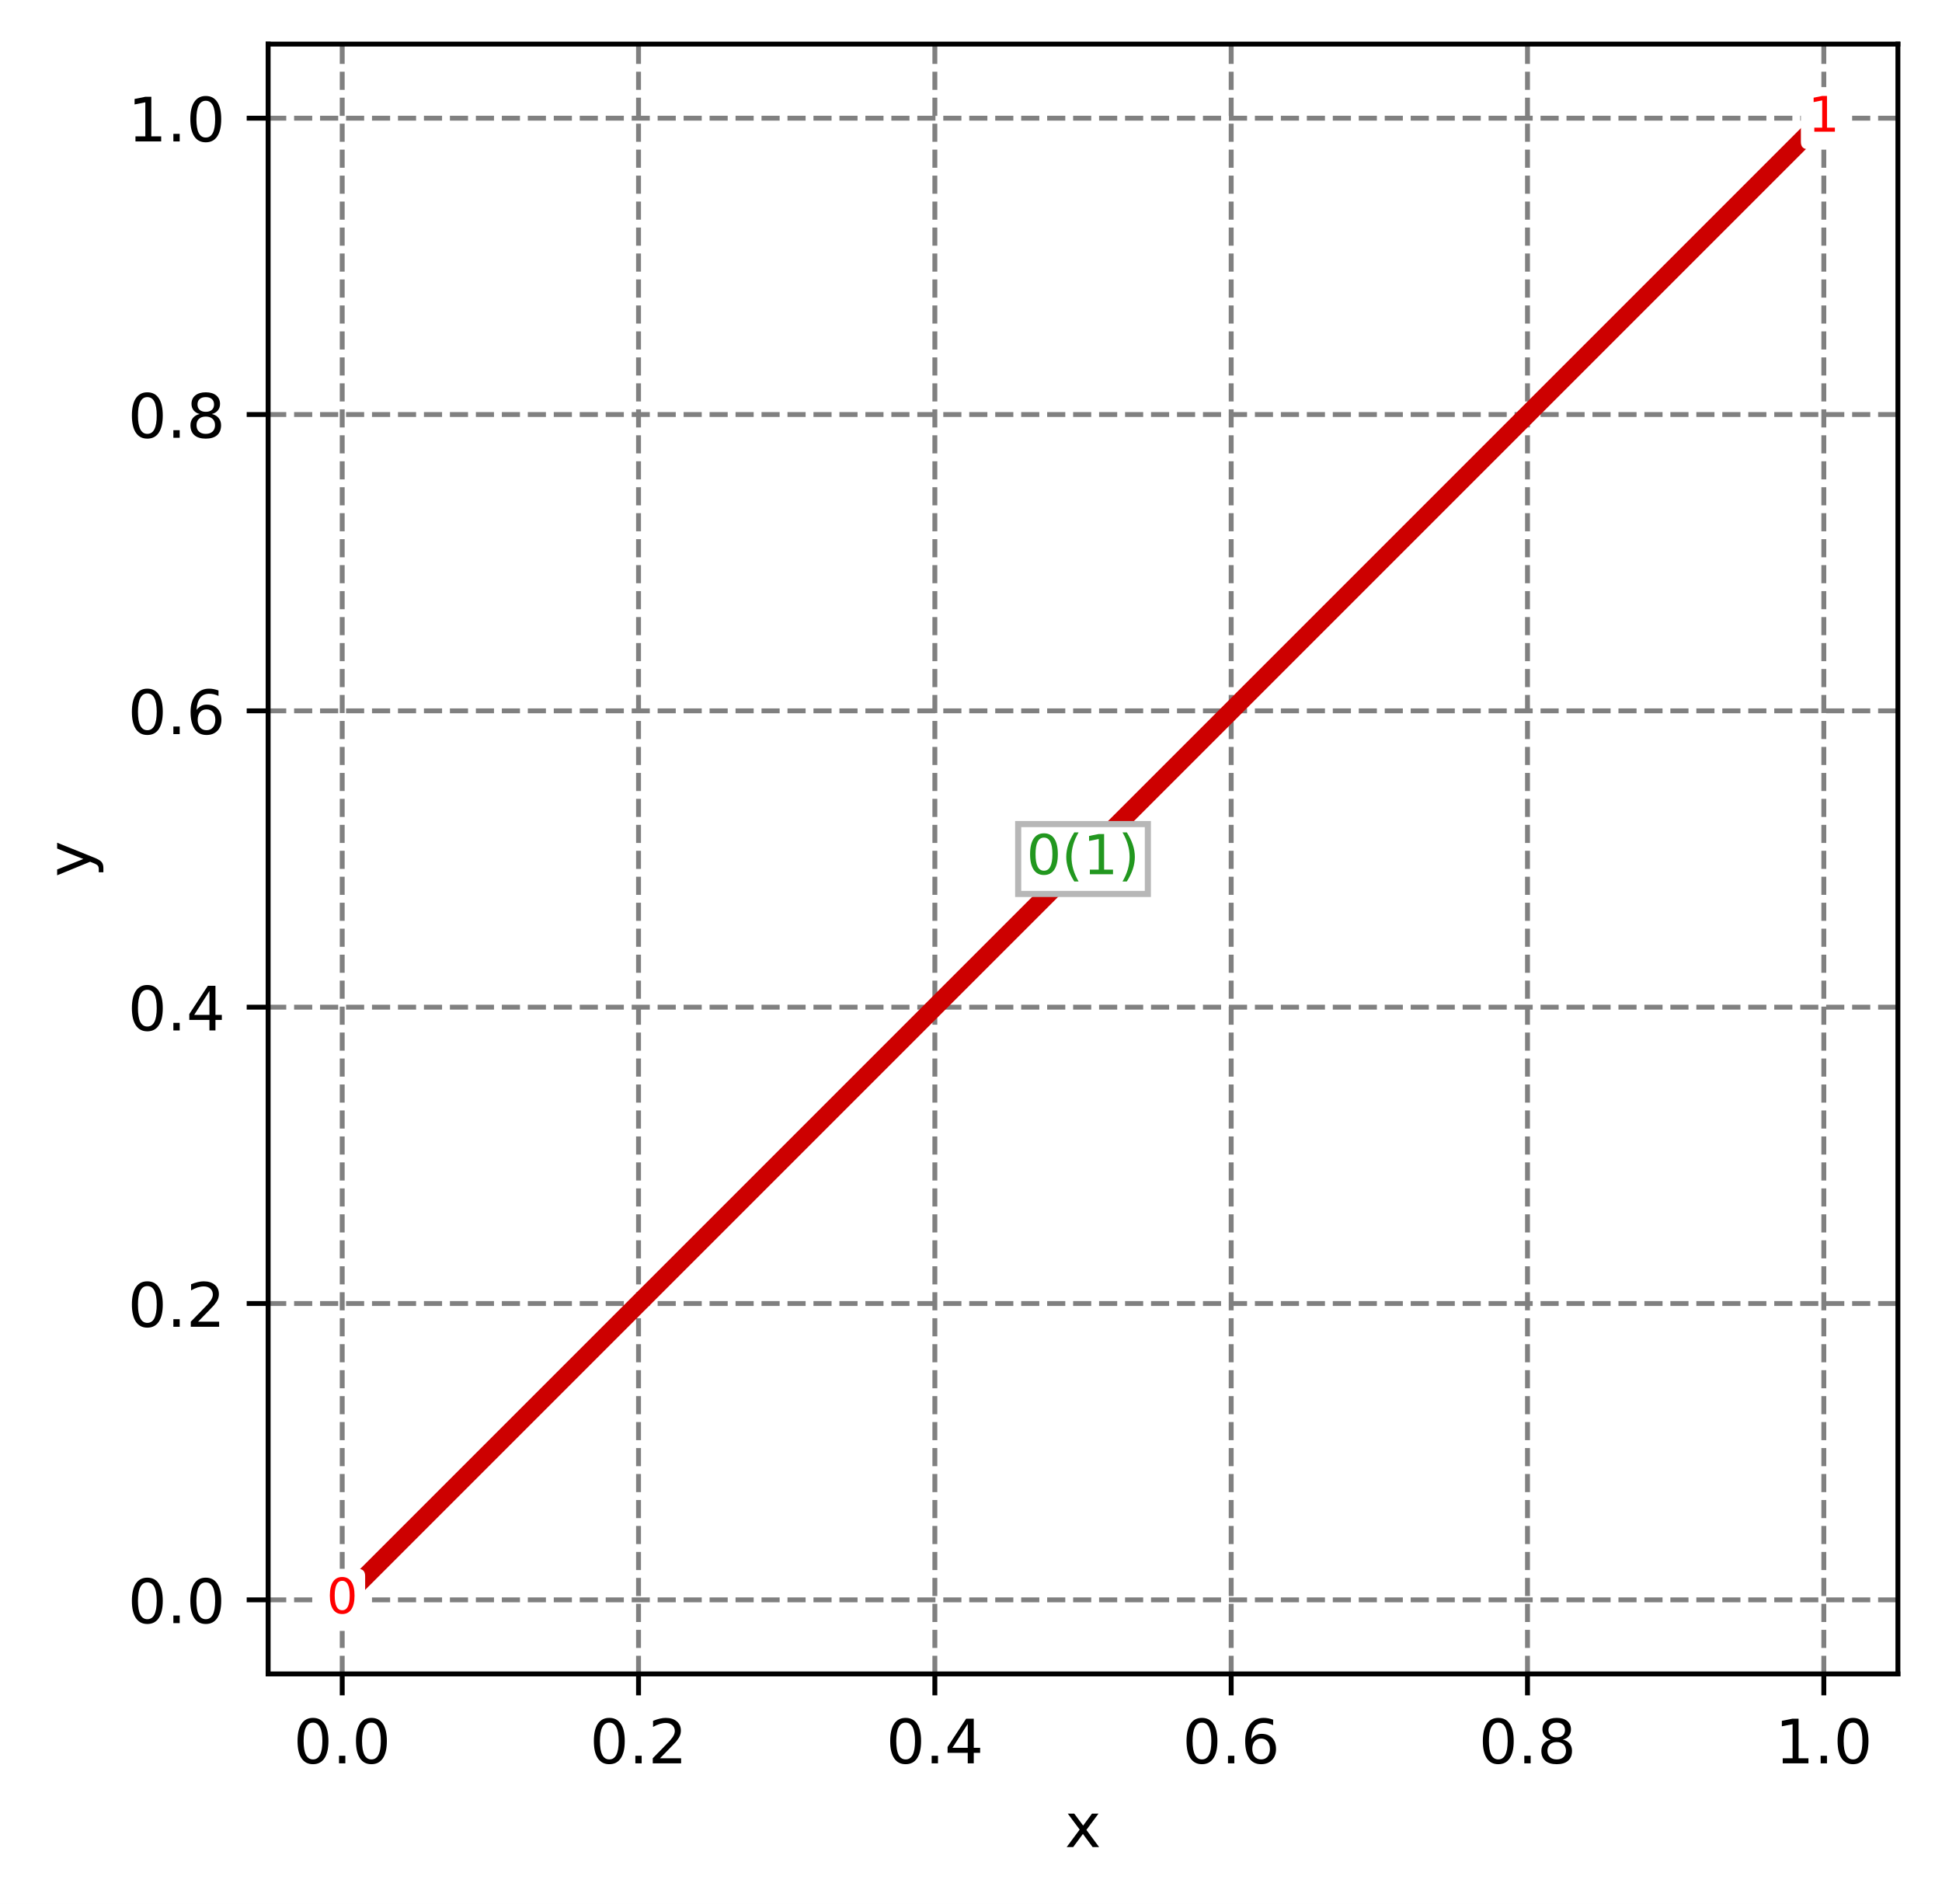
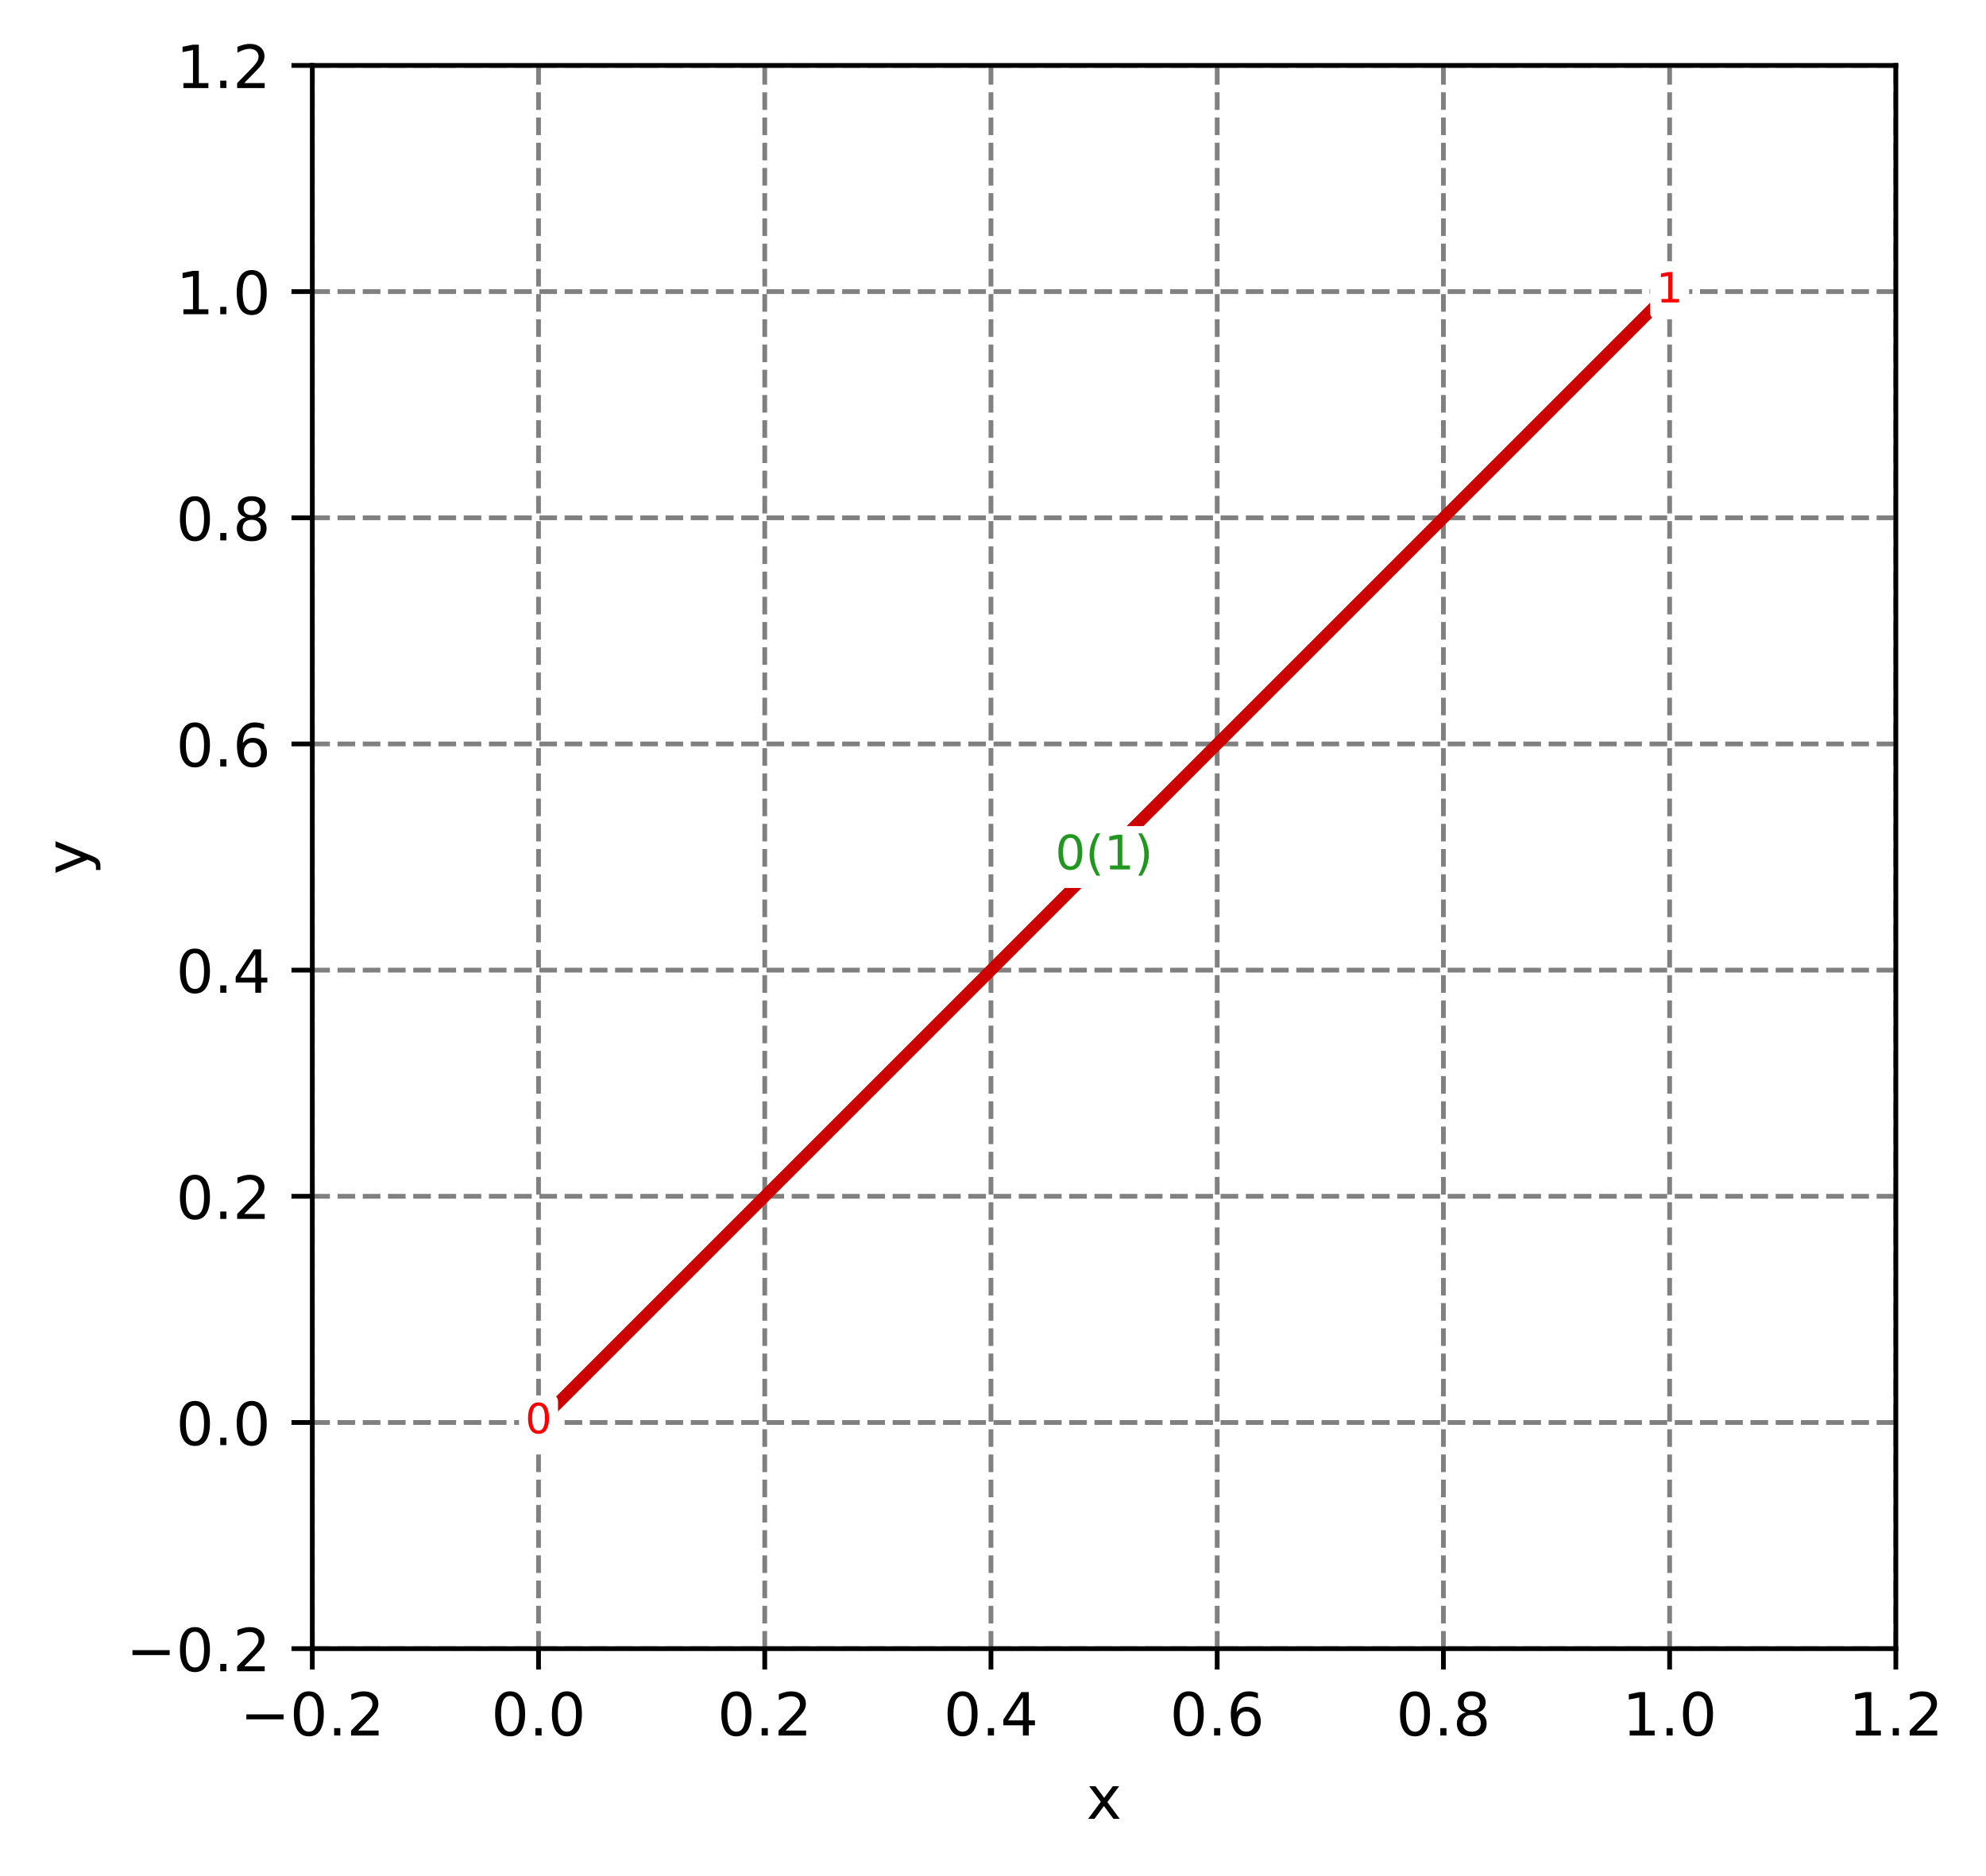
- <svg xmlns="http://www.w3.org/2000/svg" xmlns:xlink="http://www.w3.org/1999/xlink" width="317.093pt" height="310.868pt" viewBox="0 0 317.093 310.868" version="1.1">
+ <svg xmlns="http://www.w3.org/2000/svg" xmlns:xlink="http://www.w3.org/1999/xlink" width="333.746pt" height="315.311pt" viewBox="0 0 333.746 315.311" version="1.1">
  <defs>
    <style type="text/css">*{stroke-linejoin: round; stroke-linecap: butt}</style>
  </defs>
  <g id="figure_1">
    <g id="patch_1">
-       <path d="M 0 310.868  L 317.093 310.868  L 317.093 0  L 0 0  z " style="fill: #ffffff" />
+       <path d="M 0 315.311  L 333.746 315.311  L 333.746 0  L 0 0  z " style="fill: #ffffff" />
    </g>
    <g id="axes_1">
      <g id="patch_2">
-         <path d="M 43.781 273.312  L 309.893 273.312  L 309.893 7.2  L 43.781 7.2  z " style="fill: #ffffff" />
+         <path d="M 52.483 277.111  L 318.595 277.111  L 318.595 10.999  L 52.483 10.999  z " style="fill: #ffffff" />
      </g>
      <g id="matplotlib.axis_1">
        <g id="xtick_1">
          <g id="line2d_1">
-             <path d="M 55.877 273.312  L 55.877 7.2  " clip-path="url(#p62473785f0)" style="fill: none; stroke-dasharray: 2.96,1.28; stroke-dashoffset: 0; stroke: #808080; stroke-width: 0.8" />
+             <path d="M 52.483 277.111  L 52.483 10.999  " clip-path="url(#pa1574a40c9)" style="fill: none; stroke-dasharray: 2.96,1.28; stroke-dashoffset: 0; stroke: #808080; stroke-width: 0.8" />
          </g>
          <g id="line2d_2">
            <defs>
-               <path id="m01a1effae8" d="M 0 0  L 0 3.5  " style="stroke: #000000; stroke-width: 0.8" />
-             </defs>
-             <g>
-               <use xlink:href="#m01a1effae8" x="55.877" y="273.312" style="stroke: #000000; stroke-width: 0.8" />
+               <path id="m718aa1163b" d="M 0 0  L 0 3.5  " style="stroke: #000000; stroke-width: 0.8" />
+             </defs>
+             <g>
+               <use xlink:href="#m718aa1163b" x="52.483" y="277.111" style="stroke: #000000; stroke-width: 0.8" />
            </g>
          </g>
          <g id="text_1">
-             <g transform="translate(47.92569 287.9104)scale(0.1 -0.1)">
-               <defs>
-                 <path id="DejaVuSans-30" d="M 2034 4250  Q 1547 4250 1301 3770  Q 1056 3291 1056 2328  Q 1056 1369 1301 889  Q 1547 409 2034 409  Q 2525 409 2770 889  Q 3016 1369 3016 2328  Q 3016 3291 2770 3770  Q 2525 4250 2034 4250  z M 2034 4750  Q 2819 4750 3233 4129  Q 3647 3509 3647 2328  Q 3647 1150 3233 529  Q 2819 -91 2034 -91  Q 1250 -91 836 529  Q 422 1150 422 2328  Q 422 3509 836 4129  Q 1250 4750 2034 4750  z " transform="scale(0.015625)" />
-                 <path id="DejaVuSans-2e" d="M 684 794  L 1344 794  L 1344 0  L 684 0  L 684 794  z " transform="scale(0.015625)" />
-               </defs>
-               <use xlink:href="#DejaVuSans-30" />
-               <use xlink:href="#DejaVuSans-2e" x="63.623" />
-               <use xlink:href="#DejaVuSans-30" x="95.41" />
+             <g transform="translate(40.34141 291.7085) scale(0.1 -0.1)">
+               <defs>
+                 <path id="DejaVuSans-c9c" d="M 678 2272  L 4684 2272  L 4684 1741  L 678 1741  L 678 2272  z " transform="scale(0.015625)" />
+                 <path id="DejaVuSans-13" d="M 2034 4250  Q 1547 4250 1301 3770  Q 1056 3291 1056 2328  Q 1056 1369 1301 889  Q 1547 409 2034 409  Q 2525 409 2770 889  Q 3016 1369 3016 2328  Q 3016 3291 2770 3770  Q 2525 4250 2034 4250  z M 2034 4750  Q 2819 4750 3233 4129  Q 3647 3509 3647 2328  Q 3647 1150 3233 529  Q 2819 -91 2034 -91  Q 1250 -91 836 529  Q 422 1150 422 2328  Q 422 3509 836 4129  Q 1250 4750 2034 4750  z " transform="scale(0.015625)" />
+                 <path id="DejaVuSans-11" d="M 684 794  L 1344 794  L 1344 0  L 684 0  L 684 794  z " transform="scale(0.015625)" />
+                 <path id="DejaVuSans-15" d="M 1228 531  L 3431 531  L 3431 0  L 469 0  L 469 531  Q 828 903 1448 1529  Q 2069 2156 2228 2338  Q 2531 2678 2651 2914  Q 2772 3150 2772 3378  Q 2772 3750 2511 3984  Q 2250 4219 1831 4219  Q 1534 4219 1204 4116  Q 875 4013 500 3803  L 500 4441  Q 881 4594 1212 4672  Q 1544 4750 1819 4750  Q 2544 4750 2975 4387  Q 3406 4025 3406 3419  Q 3406 3131 3298 2873  Q 3191 2616 2906 2266  Q 2828 2175 2409 1742  Q 1991 1309 1228 531  z " transform="scale(0.015625)" />
+               </defs>
+               <use xlink:href="#DejaVuSans-c9c" />
+               <use xlink:href="#DejaVuSans-13" transform="translate(83.79688 0)" />
+               <use xlink:href="#DejaVuSans-11" transform="translate(147.4219 0)" />
+               <use xlink:href="#DejaVuSans-15" transform="translate(179.2031 0)" />
            </g>
          </g>
        </g>
        <g id="xtick_2">
          <g id="line2d_3">
-             <path d="M 104.261 273.312  L 104.261 7.2  " clip-path="url(#p62473785f0)" style="fill: none; stroke-dasharray: 2.96,1.28; stroke-dashoffset: 0; stroke: #808080; stroke-width: 0.8" />
+             <path d="M 90.499 277.111  L 90.499 10.999  " clip-path="url(#pa1574a40c9)" style="fill: none; stroke-dasharray: 2.96,1.28; stroke-dashoffset: 0; stroke: #808080; stroke-width: 0.8" />
          </g>
          <g id="line2d_4">
            <g>
-               <use xlink:href="#m01a1effae8" x="104.261" y="273.312" style="stroke: #000000; stroke-width: 0.8" />
+               <use xlink:href="#m718aa1163b" x="90.499" y="277.111" style="stroke: #000000; stroke-width: 0.8" />
            </g>
          </g>
          <g id="text_2">
-             <g transform="translate(96.30969 287.9104)scale(0.1 -0.1)">
-               <defs>
-                 <path id="DejaVuSans-32" d="M 1228 531  L 3431 531  L 3431 0  L 469 0  L 469 531  Q 828 903 1448 1529  Q 2069 2156 2228 2338  Q 2531 2678 2651 2914  Q 2772 3150 2772 3378  Q 2772 3750 2511 3984  Q 2250 4219 1831 4219  Q 1534 4219 1204 4116  Q 875 4013 500 3803  L 500 4441  Q 881 4594 1212 4672  Q 1544 4750 1819 4750  Q 2544 4750 2975 4387  Q 3406 4025 3406 3419  Q 3406 3131 3298 2873  Q 3191 2616 2906 2266  Q 2828 2175 2409 1742  Q 1991 1309 1228 531  z " transform="scale(0.015625)" />
-               </defs>
-               <use xlink:href="#DejaVuSans-30" />
-               <use xlink:href="#DejaVuSans-2e" x="63.623" />
-               <use xlink:href="#DejaVuSans-32" x="95.41" />
+             <g transform="translate(82.54725 291.7085) scale(0.1 -0.1)">
+               <use xlink:href="#DejaVuSans-13" />
+               <use xlink:href="#DejaVuSans-11" transform="translate(63.625 0)" />
+               <use xlink:href="#DejaVuSans-13" transform="translate(95.40625 0)" />
            </g>
          </g>
        </g>
        <g id="xtick_3">
          <g id="line2d_5">
-             <path d="M 152.645 273.312  L 152.645 7.2  " clip-path="url(#p62473785f0)" style="fill: none; stroke-dasharray: 2.96,1.28; stroke-dashoffset: 0; stroke: #808080; stroke-width: 0.8" />
+             <path d="M 128.515 277.111  L 128.515 10.999  " clip-path="url(#pa1574a40c9)" style="fill: none; stroke-dasharray: 2.96,1.28; stroke-dashoffset: 0; stroke: #808080; stroke-width: 0.8" />
          </g>
          <g id="line2d_6">
            <g>
-               <use xlink:href="#m01a1effae8" x="152.645" y="273.312" style="stroke: #000000; stroke-width: 0.8" />
+               <use xlink:href="#m718aa1163b" x="128.515" y="277.111" style="stroke: #000000; stroke-width: 0.8" />
            </g>
          </g>
          <g id="text_3">
-             <g transform="translate(144.6937 287.9104)scale(0.1 -0.1)">
-               <defs>
-                 <path id="DejaVuSans-34" d="M 2419 4116  L 825 1625  L 2419 1625  L 2419 4116  z M 2253 4666  L 3047 4666  L 3047 1625  L 3713 1625  L 3713 1100  L 3047 1100  L 3047 0  L 2419 0  L 2419 1100  L 313 1100  L 313 1709  L 2253 4666  z " transform="scale(0.015625)" />
-               </defs>
-               <use xlink:href="#DejaVuSans-30" />
-               <use xlink:href="#DejaVuSans-2e" x="63.623" />
-               <use xlink:href="#DejaVuSans-34" x="95.41" />
+             <g transform="translate(120.5632 291.7085) scale(0.1 -0.1)">
+               <use xlink:href="#DejaVuSans-13" />
+               <use xlink:href="#DejaVuSans-11" transform="translate(63.625 0)" />
+               <use xlink:href="#DejaVuSans-15" transform="translate(95.40625 0)" />
            </g>
          </g>
        </g>
        <g id="xtick_4">
          <g id="line2d_7">
-             <path d="M 201.029 273.312  L 201.029 7.2  " clip-path="url(#p62473785f0)" style="fill: none; stroke-dasharray: 2.96,1.28; stroke-dashoffset: 0; stroke: #808080; stroke-width: 0.8" />
+             <path d="M 166.531 277.111  L 166.531 10.999  " clip-path="url(#pa1574a40c9)" style="fill: none; stroke-dasharray: 2.96,1.28; stroke-dashoffset: 0; stroke: #808080; stroke-width: 0.8" />
          </g>
          <g id="line2d_8">
            <g>
-               <use xlink:href="#m01a1effae8" x="201.029" y="273.312" style="stroke: #000000; stroke-width: 0.8" />
+               <use xlink:href="#m718aa1163b" x="166.531" y="277.111" style="stroke: #000000; stroke-width: 0.8" />
            </g>
          </g>
          <g id="text_4">
-             <g transform="translate(193.0777 287.9104)scale(0.1 -0.1)">
-               <defs>
-                 <path id="DejaVuSans-36" d="M 2113 2584  Q 1688 2584 1439 2293  Q 1191 2003 1191 1497  Q 1191 994 1439 701  Q 1688 409 2113 409  Q 2538 409 2786 701  Q 3034 994 3034 1497  Q 3034 2003 2786 2293  Q 2538 2584 2113 2584  z M 3366 4563  L 3366 3988  Q 3128 4100 2886 4159  Q 2644 4219 2406 4219  Q 1781 4219 1451 3797  Q 1122 3375 1075 2522  Q 1259 2794 1537 2939  Q 1816 3084 2150 3084  Q 2853 3084 3261 2657  Q 3669 2231 3669 1497  Q 3669 778 3244 343  Q 2819 -91 2113 -91  Q 1303 -91 875 529  Q 447 1150 447 2328  Q 447 3434 972 4092  Q 1497 4750 2381 4750  Q 2619 4750 2861 4703  Q 3103 4656 3366 4563  z " transform="scale(0.015625)" />
-               </defs>
-               <use xlink:href="#DejaVuSans-30" />
-               <use xlink:href="#DejaVuSans-2e" x="63.623" />
-               <use xlink:href="#DejaVuSans-36" x="95.41" />
+             <g transform="translate(158.5793 291.7085) scale(0.1 -0.1)">
+               <defs>
+                 <path id="DejaVuSans-17" d="M 2419 4116  L 825 1625  L 2419 1625  L 2419 4116  z M 2253 4666  L 3047 4666  L 3047 1625  L 3713 1625  L 3713 1100  L 3047 1100  L 3047 0  L 2419 0  L 2419 1100  L 313 1100  L 313 1709  L 2253 4666  z " transform="scale(0.015625)" />
+               </defs>
+               <use xlink:href="#DejaVuSans-13" />
+               <use xlink:href="#DejaVuSans-11" transform="translate(63.625 0)" />
+               <use xlink:href="#DejaVuSans-17" transform="translate(95.40625 0)" />
            </g>
          </g>
        </g>
        <g id="xtick_5">
          <g id="line2d_9">
-             <path d="M 249.413 273.312  L 249.413 7.2  " clip-path="url(#p62473785f0)" style="fill: none; stroke-dasharray: 2.96,1.28; stroke-dashoffset: 0; stroke: #808080; stroke-width: 0.8" />
+             <path d="M 204.547 277.111  L 204.547 10.999  " clip-path="url(#pa1574a40c9)" style="fill: none; stroke-dasharray: 2.96,1.28; stroke-dashoffset: 0; stroke: #808080; stroke-width: 0.8" />
          </g>
          <g id="line2d_10">
            <g>
-               <use xlink:href="#m01a1effae8" x="249.413" y="273.312" style="stroke: #000000; stroke-width: 0.8" />
+               <use xlink:href="#m718aa1163b" x="204.547" y="277.111" style="stroke: #000000; stroke-width: 0.8" />
            </g>
          </g>
          <g id="text_5">
-             <g transform="translate(241.4617 287.9104)scale(0.1 -0.1)">
-               <defs>
-                 <path id="DejaVuSans-38" d="M 2034 2216  Q 1584 2216 1326 1975  Q 1069 1734 1069 1313  Q 1069 891 1326 650  Q 1584 409 2034 409  Q 2484 409 2743 651  Q 3003 894 3003 1313  Q 3003 1734 2745 1975  Q 2488 2216 2034 2216  z M 1403 2484  Q 997 2584 770 2862  Q 544 3141 544 3541  Q 544 4100 942 4425  Q 1341 4750 2034 4750  Q 2731 4750 3128 4425  Q 3525 4100 3525 3541  Q 3525 3141 3298 2862  Q 3072 2584 2669 2484  Q 3125 2378 3379 2068  Q 3634 1759 3634 1313  Q 3634 634 3220 271  Q 2806 -91 2034 -91  Q 1263 -91 848 271  Q 434 634 434 1313  Q 434 1759 690 2068  Q 947 2378 1403 2484  z M 1172 3481  Q 1172 3119 1398 2916  Q 1625 2713 2034 2713  Q 2441 2713 2670 2916  Q 2900 3119 2900 3481  Q 2900 3844 2670 4047  Q 2441 4250 2034 4250  Q 1625 4250 1398 4047  Q 1172 3844 1172 3481  z " transform="scale(0.015625)" />
-               </defs>
-               <use xlink:href="#DejaVuSans-30" />
-               <use xlink:href="#DejaVuSans-2e" x="63.623" />
-               <use xlink:href="#DejaVuSans-38" x="95.41" />
+             <g transform="translate(196.5952 291.7085) scale(0.1 -0.1)">
+               <defs>
+                 <path id="DejaVuSans-19" d="M 2113 2584  Q 1688 2584 1439 2293  Q 1191 2003 1191 1497  Q 1191 994 1439 701  Q 1688 409 2113 409  Q 2538 409 2786 701  Q 3034 994 3034 1497  Q 3034 2003 2786 2293  Q 2538 2584 2113 2584  z M 3366 4563  L 3366 3988  Q 3128 4100 2886 4159  Q 2644 4219 2406 4219  Q 1781 4219 1451 3797  Q 1122 3375 1075 2522  Q 1259 2794 1537 2939  Q 1816 3084 2150 3084  Q 2853 3084 3261 2657  Q 3669 2231 3669 1497  Q 3669 778 3244 343  Q 2819 -91 2113 -91  Q 1303 -91 875 529  Q 447 1150 447 2328  Q 447 3434 972 4092  Q 1497 4750 2381 4750  Q 2619 4750 2861 4703  Q 3103 4656 3366 4563  z " transform="scale(0.015625)" />
+               </defs>
+               <use xlink:href="#DejaVuSans-13" />
+               <use xlink:href="#DejaVuSans-11" transform="translate(63.625 0)" />
+               <use xlink:href="#DejaVuSans-19" transform="translate(95.40625 0)" />
            </g>
          </g>
        </g>
        <g id="xtick_6">
          <g id="line2d_11">
-             <path d="M 297.797 273.312  L 297.797 7.2  " clip-path="url(#p62473785f0)" style="fill: none; stroke-dasharray: 2.96,1.28; stroke-dashoffset: 0; stroke: #808080; stroke-width: 0.8" />
+             <path d="M 242.563 277.111  L 242.563 10.999  " clip-path="url(#pa1574a40c9)" style="fill: none; stroke-dasharray: 2.96,1.28; stroke-dashoffset: 0; stroke: #808080; stroke-width: 0.8" />
          </g>
          <g id="line2d_12">
            <g>
-               <use xlink:href="#m01a1effae8" x="297.797" y="273.312" style="stroke: #000000; stroke-width: 0.8" />
+               <use xlink:href="#m718aa1163b" x="242.563" y="277.111" style="stroke: #000000; stroke-width: 0.8" />
            </g>
          </g>
          <g id="text_6">
-             <g transform="translate(289.8457 287.9104)scale(0.1 -0.1)">
-               <defs>
-                 <path id="DejaVuSans-31" d="M 794 531  L 1825 531  L 1825 4091  L 703 3866  L 703 4441  L 1819 4666  L 2450 4666  L 2450 531  L 3481 531  L 3481 0  L 794 0  L 794 531  z " transform="scale(0.015625)" />
-               </defs>
-               <use xlink:href="#DejaVuSans-31" />
-               <use xlink:href="#DejaVuSans-2e" x="63.623" />
-               <use xlink:href="#DejaVuSans-30" x="95.41" />
-             </g>
-           </g>
-         </g>
-         <g id="text_7">
-           <g transform="translate(173.8779 301.5886)scale(0.1 -0.1)">
-             <defs>
-               <path id="DejaVuSans-78" d="M 3513 3500  L 2247 1797  L 3578 0  L 2900 0  L 1881 1375  L 863 0  L 184 0  L 1544 1831  L 300 3500  L 978 3500  L 1906 2253  L 2834 3500  L 3513 3500  z " transform="scale(0.015625)" />
-             </defs>
-             <use xlink:href="#DejaVuSans-78" />
+             <g transform="translate(234.6113 291.7085) scale(0.1 -0.1)">
+               <defs>
+                 <path id="DejaVuSans-1b" d="M 2034 2216  Q 1584 2216 1326 1975  Q 1069 1734 1069 1313  Q 1069 891 1326 650  Q 1584 409 2034 409  Q 2484 409 2743 651  Q 3003 894 3003 1313  Q 3003 1734 2745 1975  Q 2488 2216 2034 2216  z M 1403 2484  Q 997 2584 770 2862  Q 544 3141 544 3541  Q 544 4100 942 4425  Q 1341 4750 2034 4750  Q 2731 4750 3128 4425  Q 3525 4100 3525 3541  Q 3525 3141 3298 2862  Q 3072 2584 2669 2484  Q 3125 2378 3379 2068  Q 3634 1759 3634 1313  Q 3634 634 3220 271  Q 2806 -91 2034 -91  Q 1263 -91 848 271  Q 434 634 434 1313  Q 434 1759 690 2068  Q 947 2378 1403 2484  z M 1172 3481  Q 1172 3119 1398 2916  Q 1625 2713 2034 2713  Q 2441 2713 2670 2916  Q 2900 3119 2900 3481  Q 2900 3844 2670 4047  Q 2441 4250 2034 4250  Q 1625 4250 1398 4047  Q 1172 3844 1172 3481  z " transform="scale(0.015625)" />
+               </defs>
+               <use xlink:href="#DejaVuSans-13" />
+               <use xlink:href="#DejaVuSans-11" transform="translate(63.625 0)" />
+               <use xlink:href="#DejaVuSans-1b" transform="translate(95.40625 0)" />
+             </g>
+           </g>
+         </g>
+         <g id="xtick_7">
+           <g id="line2d_13">
+             <path d="M 280.579 277.111  L 280.579 10.999  " clip-path="url(#pa1574a40c9)" style="fill: none; stroke-dasharray: 2.96,1.28; stroke-dashoffset: 0; stroke: #808080; stroke-width: 0.8" />
+           </g>
+           <g id="line2d_14">
+             <g>
+               <use xlink:href="#m718aa1163b" x="280.579" y="277.111" style="stroke: #000000; stroke-width: 0.8" />
+             </g>
+           </g>
+           <g id="text_7">
+             <g transform="translate(272.6273 291.7085) scale(0.1 -0.1)">
+               <defs>
+                 <path id="DejaVuSans-14" d="M 794 531  L 1825 531  L 1825 4091  L 703 3866  L 703 4441  L 1819 4666  L 2450 4666  L 2450 531  L 3481 531  L 3481 0  L 794 0  L 794 531  z " transform="scale(0.015625)" />
+               </defs>
+               <use xlink:href="#DejaVuSans-14" />
+               <use xlink:href="#DejaVuSans-11" transform="translate(63.625 0)" />
+               <use xlink:href="#DejaVuSans-13" transform="translate(95.40625 0)" />
+             </g>
+           </g>
+         </g>
+         <g id="xtick_8">
+           <g id="line2d_15">
+             <path d="M 318.595 277.111  L 318.595 10.999  " clip-path="url(#pa1574a40c9)" style="fill: none; stroke-dasharray: 2.96,1.28; stroke-dashoffset: 0; stroke: #808080; stroke-width: 0.8" />
+           </g>
+           <g id="line2d_16">
+             <g>
+               <use xlink:href="#m718aa1163b" x="318.595" y="277.111" style="stroke: #000000; stroke-width: 0.8" />
+             </g>
+           </g>
+           <g id="text_8">
+             <g transform="translate(310.6433 291.7085) scale(0.1 -0.1)">
+               <use xlink:href="#DejaVuSans-14" />
+               <use xlink:href="#DejaVuSans-11" transform="translate(63.625 0)" />
+               <use xlink:href="#DejaVuSans-15" transform="translate(95.40625 0)" />
+             </g>
+           </g>
+         </g>
+         <g id="text_9">
+           <g transform="translate(182.5794 305.7085) scale(0.1 -0.1)">
+             <defs>
+               <path id="DejaVuSans-5b" d="M 3513 3500  L 2247 1797  L 3578 0  L 2900 0  L 1881 1375  L 863 0  L 184 0  L 1544 1831  L 300 3500  L 978 3500  L 1906 2253  L 2834 3500  L 3513 3500  z " transform="scale(0.015625)" />
+             </defs>
+             <use xlink:href="#DejaVuSans-5b" />
          </g>
        </g>
      </g>
      <g id="matplotlib.axis_2">
        <g id="ytick_1">
-           <g id="line2d_13">
-             <path d="M 43.781 261.216  L 309.893 261.216  " clip-path="url(#p62473785f0)" style="fill: none; stroke-dasharray: 2.96,1.28; stroke-dashoffset: 0; stroke: #808080; stroke-width: 0.8" />
-           </g>
-           <g id="line2d_14">
-             <defs>
-               <path id="m2bd80d341b" d="M 0 0  L -3.5 0  " style="stroke: #000000; stroke-width: 0.8" />
-             </defs>
-             <g>
-               <use xlink:href="#m2bd80d341b" x="43.781" y="261.216" style="stroke: #000000; stroke-width: 0.8" />
-             </g>
-           </g>
-           <g id="text_8">
-             <g transform="translate(20.87813 265.0152)scale(0.1 -0.1)">
-               <use xlink:href="#DejaVuSans-30" />
-               <use xlink:href="#DejaVuSans-2e" x="63.623" />
-               <use xlink:href="#DejaVuSans-30" x="95.41" />
+           <g id="line2d_17">
+             <path d="M 52.483 277.111  L 318.595 277.111  " clip-path="url(#pa1574a40c9)" style="fill: none; stroke-dasharray: 2.96,1.28; stroke-dashoffset: 0; stroke: #808080; stroke-width: 0.8" />
+           </g>
+           <g id="line2d_18">
+             <defs>
+               <path id="m8c5d7a07e9" d="M 0 0  L -3.5 0  " style="stroke: #000000; stroke-width: 0.8" />
+             </defs>
+             <g>
+               <use xlink:href="#m8c5d7a07e9" x="52.483" y="277.111" style="stroke: #000000; stroke-width: 0.8" />
+             </g>
+           </g>
+           <g id="text_10">
+             <g transform="translate(21.2 280.9097) scale(0.1 -0.1)">
+               <use xlink:href="#DejaVuSans-c9c" />
+               <use xlink:href="#DejaVuSans-13" transform="translate(83.79688 0)" />
+               <use xlink:href="#DejaVuSans-11" transform="translate(147.4219 0)" />
+               <use xlink:href="#DejaVuSans-15" transform="translate(179.2031 0)" />
            </g>
          </g>
        </g>
        <g id="ytick_2">
-           <g id="line2d_15">
-             <path d="M 43.781 212.832  L 309.893 212.832  " clip-path="url(#p62473785f0)" style="fill: none; stroke-dasharray: 2.96,1.28; stroke-dashoffset: 0; stroke: #808080; stroke-width: 0.8" />
-           </g>
-           <g id="line2d_16">
-             <g>
-               <use xlink:href="#m2bd80d341b" x="43.781" y="212.832" style="stroke: #000000; stroke-width: 0.8" />
-             </g>
-           </g>
-           <g id="text_9">
-             <g transform="translate(20.87813 216.6312)scale(0.1 -0.1)">
-               <use xlink:href="#DejaVuSans-30" />
-               <use xlink:href="#DejaVuSans-2e" x="63.623" />
-               <use xlink:href="#DejaVuSans-32" x="95.41" />
+           <g id="line2d_19">
+             <path d="M 52.483 239.095  L 318.595 239.095  " clip-path="url(#pa1574a40c9)" style="fill: none; stroke-dasharray: 2.96,1.28; stroke-dashoffset: 0; stroke: #808080; stroke-width: 0.8" />
+           </g>
+           <g id="line2d_20">
+             <g>
+               <use xlink:href="#m8c5d7a07e9" x="52.483" y="239.095" style="stroke: #000000; stroke-width: 0.8" />
+             </g>
+           </g>
+           <g id="text_11">
+             <g transform="translate(29.57969 242.8937) scale(0.1 -0.1)">
+               <use xlink:href="#DejaVuSans-13" />
+               <use xlink:href="#DejaVuSans-11" transform="translate(63.625 0)" />
+               <use xlink:href="#DejaVuSans-13" transform="translate(95.40625 0)" />
            </g>
          </g>
        </g>
        <g id="ytick_3">
-           <g id="line2d_17">
-             <path d="M 43.781 164.448  L 309.893 164.448  " clip-path="url(#p62473785f0)" style="fill: none; stroke-dasharray: 2.96,1.28; stroke-dashoffset: 0; stroke: #808080; stroke-width: 0.8" />
-           </g>
-           <g id="line2d_18">
-             <g>
-               <use xlink:href="#m2bd80d341b" x="43.781" y="164.448" style="stroke: #000000; stroke-width: 0.8" />
-             </g>
-           </g>
-           <g id="text_10">
-             <g transform="translate(20.87813 168.2472)scale(0.1 -0.1)">
-               <use xlink:href="#DejaVuSans-30" />
-               <use xlink:href="#DejaVuSans-2e" x="63.623" />
-               <use xlink:href="#DejaVuSans-34" x="95.41" />
+           <g id="line2d_21">
+             <path d="M 52.483 201.079  L 318.595 201.079  " clip-path="url(#pa1574a40c9)" style="fill: none; stroke-dasharray: 2.96,1.28; stroke-dashoffset: 0; stroke: #808080; stroke-width: 0.8" />
+           </g>
+           <g id="line2d_22">
+             <g>
+               <use xlink:href="#m8c5d7a07e9" x="52.483" y="201.079" style="stroke: #000000; stroke-width: 0.8" />
+             </g>
+           </g>
+           <g id="text_12">
+             <g transform="translate(29.57969 204.8777) scale(0.1 -0.1)">
+               <use xlink:href="#DejaVuSans-13" />
+               <use xlink:href="#DejaVuSans-11" transform="translate(63.625 0)" />
+               <use xlink:href="#DejaVuSans-15" transform="translate(95.40625 0)" />
            </g>
          </g>
        </g>
        <g id="ytick_4">
-           <g id="line2d_19">
-             <path d="M 43.781 116.064  L 309.893 116.064  " clip-path="url(#p62473785f0)" style="fill: none; stroke-dasharray: 2.96,1.28; stroke-dashoffset: 0; stroke: #808080; stroke-width: 0.8" />
-           </g>
-           <g id="line2d_20">
-             <g>
-               <use xlink:href="#m2bd80d341b" x="43.781" y="116.064" style="stroke: #000000; stroke-width: 0.8" />
-             </g>
-           </g>
-           <g id="text_11">
-             <g transform="translate(20.87813 119.8632)scale(0.1 -0.1)">
-               <use xlink:href="#DejaVuSans-30" />
-               <use xlink:href="#DejaVuSans-2e" x="63.623" />
-               <use xlink:href="#DejaVuSans-36" x="95.41" />
+           <g id="line2d_23">
+             <path d="M 52.483 163.063  L 318.595 163.063  " clip-path="url(#pa1574a40c9)" style="fill: none; stroke-dasharray: 2.96,1.28; stroke-dashoffset: 0; stroke: #808080; stroke-width: 0.8" />
+           </g>
+           <g id="line2d_24">
+             <g>
+               <use xlink:href="#m8c5d7a07e9" x="52.483" y="163.063" style="stroke: #000000; stroke-width: 0.8" />
+             </g>
+           </g>
+           <g id="text_13">
+             <g transform="translate(29.57969 166.8617) scale(0.1 -0.1)">
+               <use xlink:href="#DejaVuSans-13" />
+               <use xlink:href="#DejaVuSans-11" transform="translate(63.625 0)" />
+               <use xlink:href="#DejaVuSans-17" transform="translate(95.40625 0)" />
            </g>
          </g>
        </g>
        <g id="ytick_5">
-           <g id="line2d_21">
-             <path d="M 43.781 67.68  L 309.893 67.68  " clip-path="url(#p62473785f0)" style="fill: none; stroke-dasharray: 2.96,1.28; stroke-dashoffset: 0; stroke: #808080; stroke-width: 0.8" />
-           </g>
-           <g id="line2d_22">
-             <g>
-               <use xlink:href="#m2bd80d341b" x="43.781" y="67.68" style="stroke: #000000; stroke-width: 0.8" />
-             </g>
-           </g>
-           <g id="text_12">
-             <g transform="translate(20.87813 71.47922)scale(0.1 -0.1)">
-               <use xlink:href="#DejaVuSans-30" />
-               <use xlink:href="#DejaVuSans-2e" x="63.623" />
-               <use xlink:href="#DejaVuSans-38" x="95.41" />
+           <g id="line2d_25">
+             <path d="M 52.483 125.047  L 318.595 125.047  " clip-path="url(#pa1574a40c9)" style="fill: none; stroke-dasharray: 2.96,1.28; stroke-dashoffset: 0; stroke: #808080; stroke-width: 0.8" />
+           </g>
+           <g id="line2d_26">
+             <g>
+               <use xlink:href="#m8c5d7a07e9" x="52.483" y="125.047" style="stroke: #000000; stroke-width: 0.8" />
+             </g>
+           </g>
+           <g id="text_14">
+             <g transform="translate(29.57969 128.8457) scale(0.1 -0.1)">
+               <use xlink:href="#DejaVuSans-13" />
+               <use xlink:href="#DejaVuSans-11" transform="translate(63.625 0)" />
+               <use xlink:href="#DejaVuSans-19" transform="translate(95.40625 0)" />
            </g>
          </g>
        </g>
        <g id="ytick_6">
-           <g id="line2d_23">
-             <path d="M 43.781 19.296  L 309.893 19.296  " clip-path="url(#p62473785f0)" style="fill: none; stroke-dasharray: 2.96,1.28; stroke-dashoffset: 0; stroke: #808080; stroke-width: 0.8" />
-           </g>
-           <g id="line2d_24">
-             <g>
-               <use xlink:href="#m2bd80d341b" x="43.781" y="19.296" style="stroke: #000000; stroke-width: 0.8" />
-             </g>
-           </g>
-           <g id="text_13">
-             <g transform="translate(20.87813 23.09522)scale(0.1 -0.1)">
-               <use xlink:href="#DejaVuSans-31" />
-               <use xlink:href="#DejaVuSans-2e" x="63.623" />
-               <use xlink:href="#DejaVuSans-30" x="95.41" />
-             </g>
-           </g>
-         </g>
-         <g id="text_14">
-           <g transform="translate(14.79844 143.2154)rotate(-90)scale(0.1 -0.1)">
-             <defs>
-               <path id="DejaVuSans-79" d="M 2059 -325  Q 1816 -950 1584 -1140  Q 1353 -1331 966 -1331  L 506 -1331  L 506 -850  L 844 -850  Q 1081 -850 1212 -737  Q 1344 -625 1503 -206  L 1606 56  L 191 3500  L 800 3500  L 1894 763  L 2988 3500  L 3597 3500  L 2059 -325  z " transform="scale(0.015625)" />
-             </defs>
-             <use xlink:href="#DejaVuSans-79" />
+           <g id="line2d_27">
+             <path d="M 52.483 87.031  L 318.595 87.031  " clip-path="url(#pa1574a40c9)" style="fill: none; stroke-dasharray: 2.96,1.28; stroke-dashoffset: 0; stroke: #808080; stroke-width: 0.8" />
+           </g>
+           <g id="line2d_28">
+             <g>
+               <use xlink:href="#m8c5d7a07e9" x="52.483" y="87.031" style="stroke: #000000; stroke-width: 0.8" />
+             </g>
+           </g>
+           <g id="text_15">
+             <g transform="translate(29.57969 90.82966) scale(0.1 -0.1)">
+               <use xlink:href="#DejaVuSans-13" />
+               <use xlink:href="#DejaVuSans-11" transform="translate(63.625 0)" />
+               <use xlink:href="#DejaVuSans-1b" transform="translate(95.40625 0)" />
+             </g>
+           </g>
+         </g>
+         <g id="ytick_7">
+           <g id="line2d_29">
+             <path d="M 52.483 49.015  L 318.595 49.015  " clip-path="url(#pa1574a40c9)" style="fill: none; stroke-dasharray: 2.96,1.28; stroke-dashoffset: 0; stroke: #808080; stroke-width: 0.8" />
+           </g>
+           <g id="line2d_30">
+             <g>
+               <use xlink:href="#m8c5d7a07e9" x="52.483" y="49.015" style="stroke: #000000; stroke-width: 0.8" />
+             </g>
+           </g>
+           <g id="text_16">
+             <g transform="translate(29.57969 52.81366) scale(0.1 -0.1)">
+               <use xlink:href="#DejaVuSans-14" />
+               <use xlink:href="#DejaVuSans-11" transform="translate(63.625 0)" />
+               <use xlink:href="#DejaVuSans-13" transform="translate(95.40625 0)" />
+             </g>
+           </g>
+         </g>
+         <g id="ytick_8">
+           <g id="line2d_31">
+             <path d="M 52.483 10.999  L 318.595 10.999  " clip-path="url(#pa1574a40c9)" style="fill: none; stroke-dasharray: 2.96,1.28; stroke-dashoffset: 0; stroke: #808080; stroke-width: 0.8" />
+           </g>
+           <g id="line2d_32">
+             <g>
+               <use xlink:href="#m8c5d7a07e9" x="52.483" y="10.999" style="stroke: #000000; stroke-width: 0.8" />
+             </g>
+           </g>
+           <g id="text_17">
+             <g transform="translate(29.57969 14.79766) scale(0.1 -0.1)">
+               <use xlink:href="#DejaVuSans-14" />
+               <use xlink:href="#DejaVuSans-11" transform="translate(63.625 0)" />
+               <use xlink:href="#DejaVuSans-15" transform="translate(95.40625 0)" />
+             </g>
+           </g>
+         </g>
+         <g id="text_18">
+           <g transform="translate(14.79766 147.0142) rotate(-90) scale(0.1 -0.1)">
+             <defs>
+               <path id="DejaVuSans-5c" d="M 2059 -325  Q 1816 -950 1584 -1140  Q 1353 -1331 966 -1331  L 506 -1331  L 506 -850  L 844 -850  Q 1081 -850 1212 -737  Q 1344 -625 1503 -206  L 1606 56  L 191 3500  L 800 3500  L 1894 763  L 2988 3500  L 3597 3500  L 2059 -325  z " transform="scale(0.015625)" />
+             </defs>
+             <use xlink:href="#DejaVuSans-5c" />
          </g>
        </g>
      </g>
      <g id="patch_3">
-         <path d="M 55.877 261.216  L 297.797 19.296  " style="fill: none; stroke: #cd0000; stroke-width: 3; stroke-linejoin: miter" />
+         <path d="M 90.499 239.095  L 280.579 49.015  " clip-path="url(#pa1574a40c9)" style="fill: none; stroke: #cd0000; stroke-width: 2; stroke-linejoin: miter" />
      </g>
      <g id="patch_4">
-         <path d="M 43.781 273.312  L 43.781 7.2  " style="fill: none; stroke: #000000; stroke-width: 0.8; stroke-linejoin: miter; stroke-linecap: square" />
+         <path d="M 52.483 277.111  L 52.483 10.999  " style="fill: none; stroke: #000000; stroke-width: 0.8; stroke-linejoin: miter; stroke-linecap: square" />
      </g>
      <g id="patch_5">
-         <path d="M 309.893 273.312  L 309.893 7.2  " style="fill: none; stroke: #000000; stroke-width: 0.8; stroke-linejoin: miter; stroke-linecap: square" />
+         <path d="M 318.595 277.111  L 318.595 10.999  " style="fill: none; stroke: #000000; stroke-width: 0.8; stroke-linejoin: miter; stroke-linecap: square" />
      </g>
      <g id="patch_6">
-         <path d="M 43.781 273.312  L 309.893 273.312  " style="fill: none; stroke: #000000; stroke-width: 0.8; stroke-linejoin: miter; stroke-linecap: square" />
+         <path d="M 52.483 277.111  L 318.595 277.111  " style="fill: none; stroke: #000000; stroke-width: 0.8; stroke-linejoin: miter; stroke-linecap: square" />
      </g>
      <g id="patch_7">
-         <path d="M 43.781 7.2  L 309.893 7.2  " style="fill: none; stroke: #000000; stroke-width: 0.8; stroke-linejoin: miter; stroke-linecap: square" />
-       </g>
-       <g id="text_15">
+         <path d="M 52.483 10.999  L 318.595 10.999  " style="fill: none; stroke: #000000; stroke-width: 0.8; stroke-linejoin: miter; stroke-linecap: square" />
+       </g>
+       <g id="text_19">
        <g id="patch_8">
-           <path d="M 166.25 145.961  L 187.425 145.961  L 187.425 134.551  L 166.25 134.551  z " style="fill: #ffffff; stroke: #b7b7b7; stroke-linejoin: miter" />
-         </g>
-         <g style="fill: #22971f" transform="translate(167.5996 142.7394)scale(0.09 -0.09)">
-           <defs>
-             <path id="DejaVuSans-28" d="M 1984 4856  Q 1566 4138 1362 3434  Q 1159 2731 1159 2009  Q 1159 1288 1364 580  Q 1569 -128 1984 -844  L 1484 -844  Q 1016 -109 783 600  Q 550 1309 550 2009  Q 550 2706 781 3412  Q 1013 4119 1484 4856  L 1984 4856  z " transform="scale(0.015625)" />
-             <path id="DejaVuSans-29" d="M 513 4856  L 1013 4856  Q 1481 4119 1714 3412  Q 1947 2706 1947 2009  Q 1947 1309 1714 600  Q 1481 -109 1013 -844  L 513 -844  Q 928 -128 1133 580  Q 1338 1288 1338 2009  Q 1338 2731 1133 3434  Q 928 4138 513 4856  z " transform="scale(0.015625)" />
-           </defs>
-           <use xlink:href="#DejaVuSans-30" />
-           <use xlink:href="#DejaVuSans-28" x="63.623" />
-           <use xlink:href="#DejaVuSans-31" x="102.637" />
-           <use xlink:href="#DejaVuSans-29" x="166.26" />
-         </g>
-       </g>
-       <g id="text_16">
+           <path d="M 176.128 149.255  L 194.95 149.255  L 194.95 138.855  L 176.128 138.855  z " clip-path="url(#pa1574a40c9)" style="fill: #ffffff" />
+         </g>
+         <g clip-path="url(#pa1574a40c9)">
+           <g style="fill: #22971f" transform="translate(177.3276 146.133) scale(0.08 -0.08)">
+             <defs>
+               <path id="DejaVuSans-b" d="M 1984 4856  Q 1566 4138 1362 3434  Q 1159 2731 1159 2009  Q 1159 1288 1364 580  Q 1569 -128 1984 -844  L 1484 -844  Q 1016 -109 783 600  Q 550 1309 550 2009  Q 550 2706 781 3412  Q 1013 4119 1484 4856  L 1984 4856  z " transform="scale(0.015625)" />
+               <path id="DejaVuSans-c" d="M 513 4856  L 1013 4856  Q 1481 4119 1714 3412  Q 1947 2706 1947 2009  Q 1947 1309 1714 600  Q 1481 -109 1013 -844  L 513 -844  Q 928 -128 1133 580  Q 1338 1288 1338 2009  Q 1338 2731 1133 3434  Q 928 4138 513 4856  z " transform="scale(0.015625)" />
+             </defs>
+             <use xlink:href="#DejaVuSans-13" />
+             <use xlink:href="#DejaVuSans-b" transform="translate(63.625 0)" />
+             <use xlink:href="#DejaVuSans-14" transform="translate(102.6406 0)" />
+             <use xlink:href="#DejaVuSans-c" transform="translate(166.2656 0)" />
+           </g>
+         </g>
+       </g>
+       <g id="text_20">
        <g id="patch_9">
-           <path d="M 53.332 266.287  L 58.422 266.287  Q 59.622 266.287 59.622 265.087  L 59.622 257.345  Q 59.622 256.145 58.422 256.145  L 53.332 256.145  Q 52.132 256.145 52.132 257.345  L 52.132 265.087  Q 52.132 266.287 53.332 266.287  z " style="fill: #ffffff" />
-         </g>
-         <g style="fill: #ff0000" transform="translate(53.33225 263.4235)scale(0.08 -0.08)">
-           <use xlink:href="#DejaVuSans-30" />
-         </g>
-       </g>
-       <g id="text_17">
+           <path d="M 88.272 243.645  L 92.726 243.645  Q 93.776 243.645 93.776 242.595  L 93.776 235.595  Q 93.776 234.545 92.726 234.545  L 88.272 234.545  Q 87.222 234.545 87.222 235.595  L 87.222 242.595  Q 87.222 243.645 88.272 243.645  z " clip-path="url(#pa1574a40c9)" style="fill: #ffffff" />
+         </g>
+         <g clip-path="url(#pa1574a40c9)">
+           <g style="fill: #ff0000" transform="translate(88.27194 240.9132) scale(0.07 -0.07)">
+             <use xlink:href="#DejaVuSans-13" />
+           </g>
+         </g>
+       </g>
+       <g id="text_21">
        <g id="patch_10">
-           <path d="M 295.252 24.367  L 300.342 24.367  Q 301.542 24.367 301.542 23.167  L 301.542 15.425  Q 301.542 14.225 300.342 14.225  L 295.252 14.225  Q 294.052 14.225 294.052 15.425  L 294.052 23.167  Q 294.052 24.367 295.252 24.367  z " style="fill: #ffffff" />
-         </g>
-         <g style="fill: #ff0000" transform="translate(295.2523 21.5035)scale(0.08 -0.08)">
-           <use xlink:href="#DejaVuSans-31" />
+           <path d="M 278.352 53.565  L 282.806 53.565  Q 283.856 53.565 283.856 52.515  L 283.856 45.515  Q 283.856 44.465 282.806 44.465  L 278.352 44.465  Q 277.302 44.465 277.302 45.515  L 277.302 52.515  Q 277.302 53.565 278.352 53.565  z " clip-path="url(#pa1574a40c9)" style="fill: #ffffff" />
+         </g>
+         <g clip-path="url(#pa1574a40c9)">
+           <g style="fill: #ff0000" transform="translate(278.3519 50.83319) scale(0.07 -0.07)">
+             <use xlink:href="#DejaVuSans-14" />
+           </g>
        </g>
      </g>
    </g>
  </g>
  <defs>
-     <clipPath id="p62473785f0">
-       <rect x="43.781" y="7.2" width="266.112" height="266.112" />
+     <clipPath id="pa1574a40c9">
+       <rect x="52.483" y="10.999" width="266.112" height="266.112" />
    </clipPath>
  </defs>
</svg>
